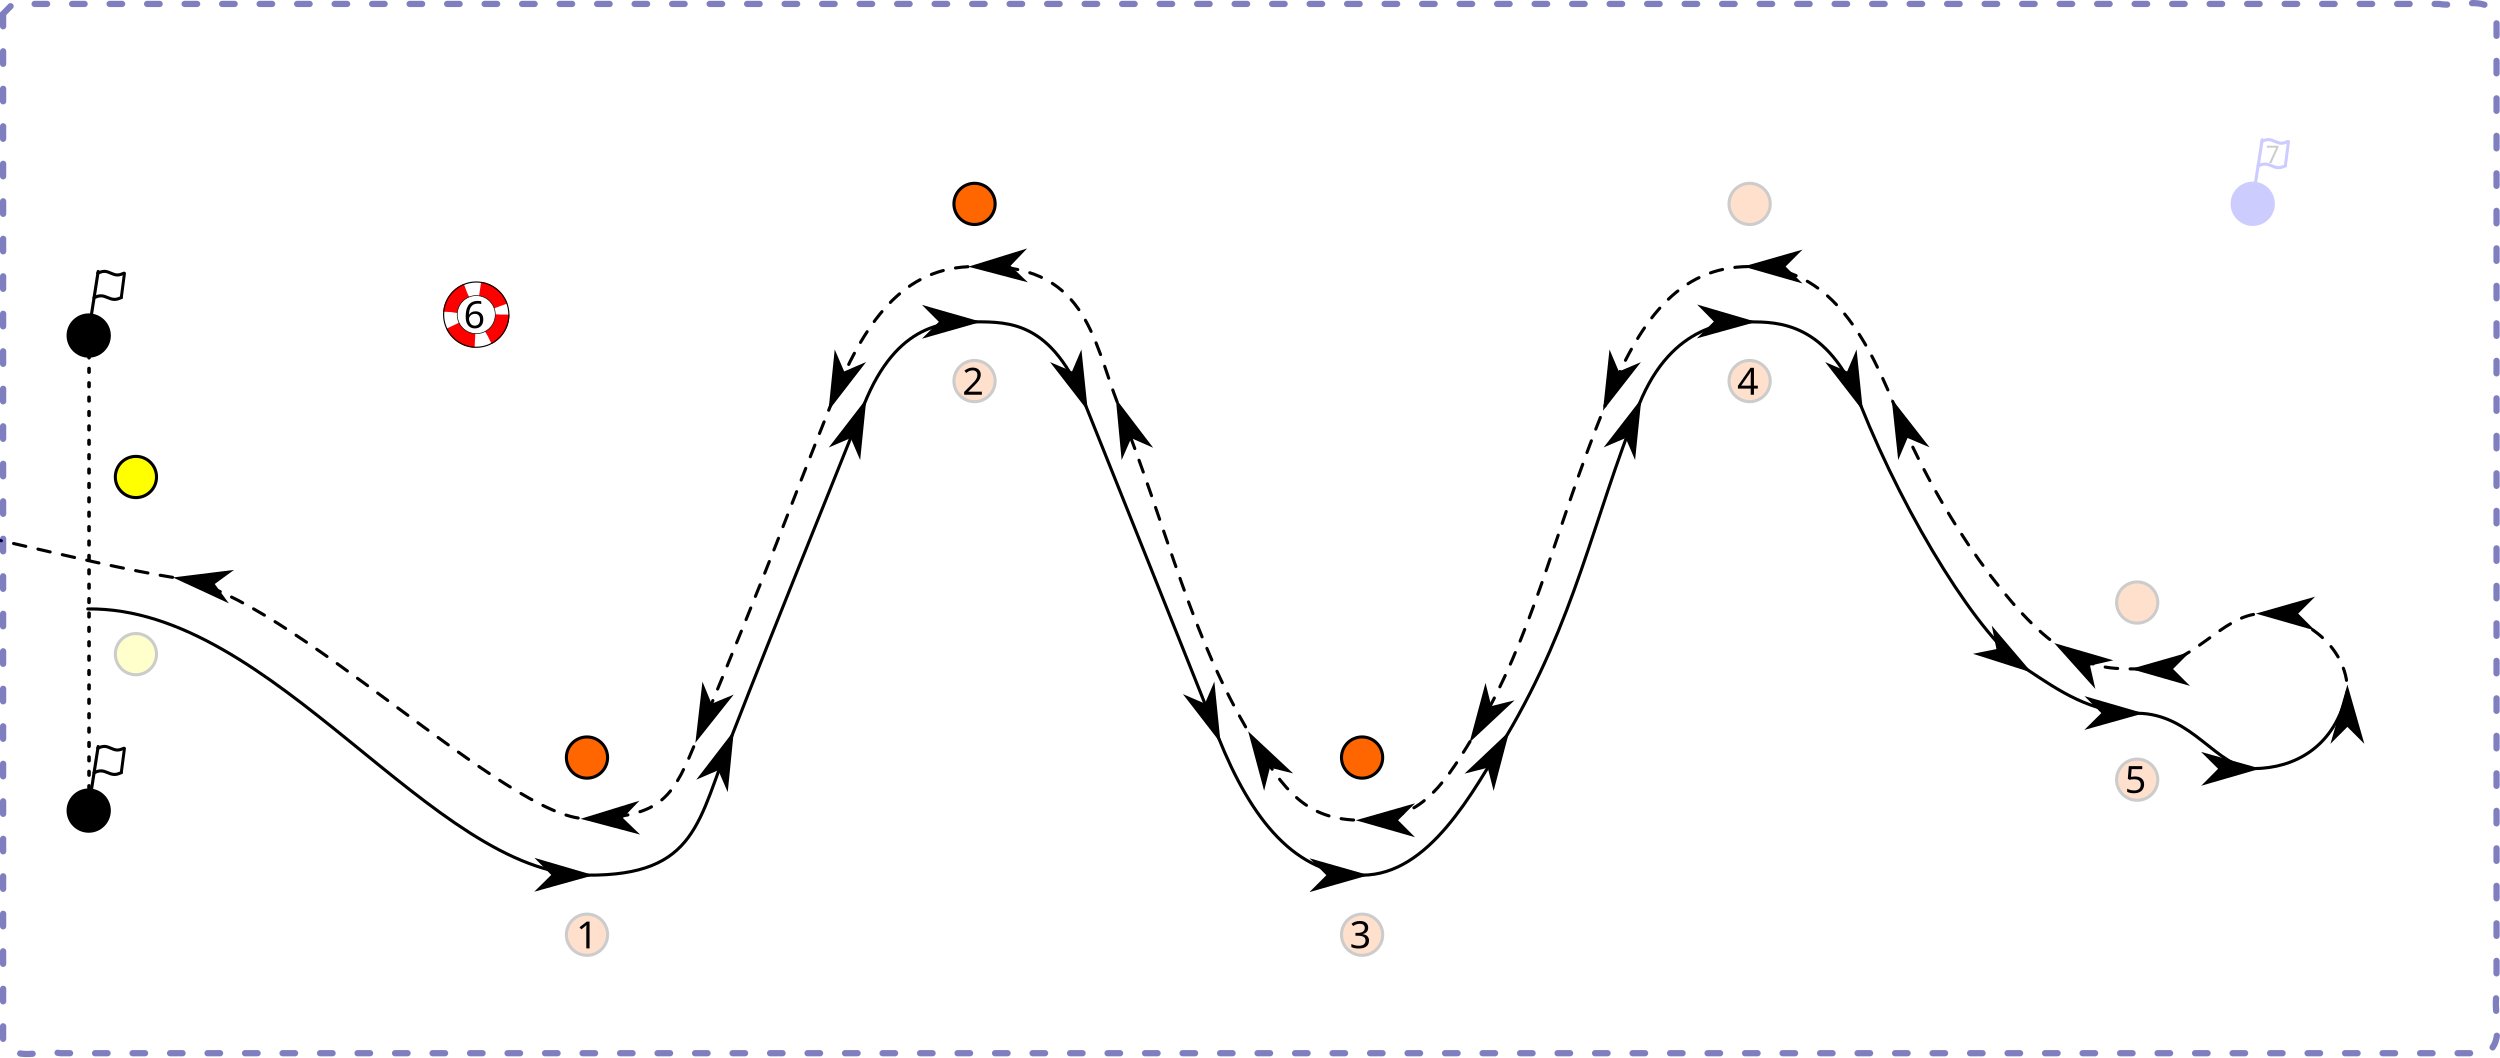
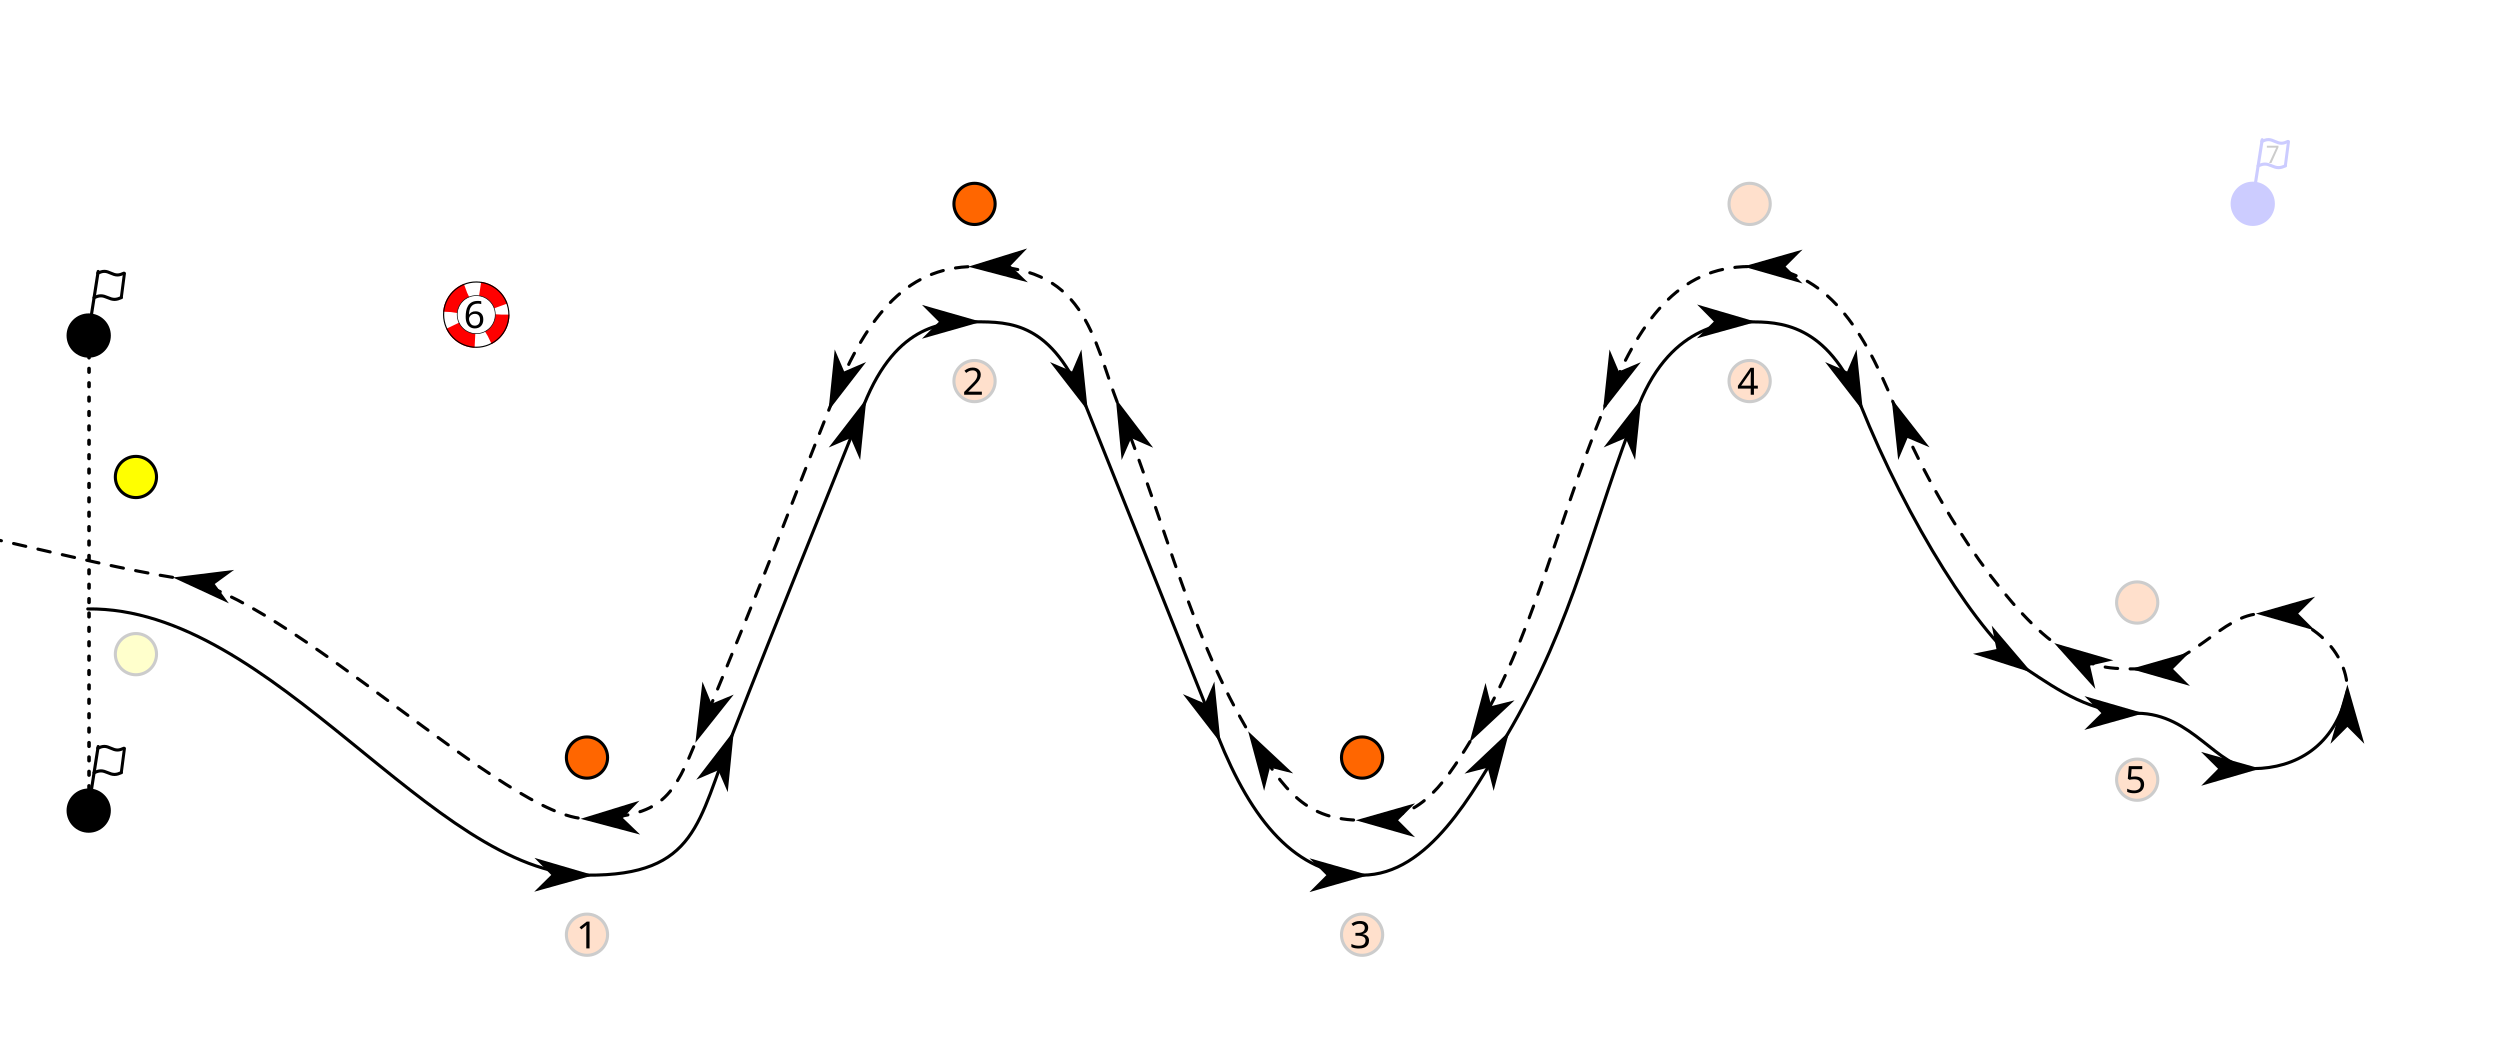
<svg xmlns="http://www.w3.org/2000/svg" version="1.0" id="svg3641" height="360.829" width="853.326" style="enable-background:new" xml:space="preserve">
  <defs id="arrows">
    <marker id="RazorWire" refX="0" refY="0" orient="auto" style="overflow:visible">
      <path id="path5527" style="fill:#34ff00;fill-opacity:1;fill-rule:evenodd;stroke:#34ff00;stroke-width:0.085pt;stroke-opacity:1" d="M 0.019,-0.632 V 0.595 L -6.621,2.568 H 9.113 L 2.979,0.595 V -0.632 L 9.166,-2.472 H -6.594 Z" />
    </marker>
    <marker orient="auto" refY="0" refX="0" id="Scissors" style="overflow:visible">
      <path id="schere" d="M 9.696,-3.847 C 8.661,-5.095 6.794,-5.052 5.4,-4.515 l -8.76,3.283 c -2.548,-1.394 -5.065,-0.995 -5.065,-1.673 0,-0.53 0.487,-0.414 0.414,-1.795 -0.07,-1.326 -1.454,-2.307 -2.763,-2.22 -1.309,-0.008 -2.666,0.995 -2.678,2.379 -0.098,1.393 1.074,2.688 2.461,2.779 1.624,0.242 4.499,-0.742 5.848,1.676 C -6.148,1.766 -7.931,1.771 -9.543,1.679 -10.882,1.602 -12.489,1.985 -13.128,3.301 c -0.617,1.261 -0.012,3.056 1.405,3.442 1.43,0.525 3.393,-0.138 3.733,-1.782 0.262,-1.267 -0.635,-1.862 -0.291,-2.322 0.26,-0.347 1.91,-0.146 4.85,-1.466 L 6.055,4.515 C 7.253,4.85 8.718,4.839 9.78,3.66 L -0.055,-0.057 Z M -9.832,-5.874 c 1.381,0.771 1.268,2.862 -0.167,3.268 -1.298,0.452 -2.956,-0.81 -2.542,-2.216 0.242,-1.154 1.764,-1.579 2.709,-1.052 z m 0.06,8.552 c 1.441,0.532 1.196,2.97 -0.269,3.298 -0.972,0.337 -2.361,-0.148 -2.459,-1.293 -0.189,-1.392 1.446,-2.65 2.728,-2.005 z" style="fill:#34ff00;fill-opacity:1;stroke:#34ff00;stroke-width:1.067;stroke-opacity:1" />
    </marker>
    <marker orient="auto" refY="0" refX="0" id="Legs" style="overflow:visible">
      <g id="g5494" transform="scale(-0.7)" style="fill:#34ff00;fill-opacity:1;stroke:#34ff00;stroke-opacity:1">
        <g id="g5496" transform="matrix(0,-1,-1,0,22.0892,22.73484)" style="fill:#34ff00;fill-opacity:1;stroke:#34ff00;stroke-opacity:1">
          <path id="path5498" d="m 22.636,22.054 c -7.371,5.036 -2.618,7.047 -6.23,14.339" style="fill:#34ff00;fill-opacity:1;fill-rule:evenodd;stroke:#34ff00;stroke-width:1.067pt;stroke-opacity:1" />
          <path id="path5500" d="m 22.825,21.918 c -1.451,8.904 3.772,9.355 4.805,14.747" style="fill:#34ff00;fill-opacity:1;fill-rule:evenodd;stroke:#34ff00;stroke-width:1.067pt;stroke-opacity:1" />
        </g>
        <path id="path5502" d="m -15.029,-7.181 -0.984,4.313 4.227,-1.305 z" style="fill:#34ff00;fill-opacity:1;fill-rule:evenodd;stroke:#34ff00;stroke-width:1.067pt;stroke-opacity:1" />
        <path id="path5504" d="m -16.23,4.861 1.999,3.946 2.418,-3.704 z" style="fill:#34ff00;fill-opacity:1;fill-rule:evenodd;stroke:#34ff00;stroke-width:1.067pt;stroke-opacity:1" />
      </g>
    </marker>
    <linearGradient id="linearGradient5477">
      <stop style="stop-color:#57e307;stop-opacity:1;" offset="0" id="stop5479" />
    </linearGradient>
    <marker style="overflow:visible" id="Arrow1Lend" refX="0" refY="0" orient="auto">
      <path style="fill-rule:evenodd;stroke:#000000;stroke-width:0.853pt;marker-start:none" d="M -10.667,0 -14.933,4.267 0,0 -14.933,-4.267 Z" id="path3104" />
    </marker>
    <marker style="overflow:visible" id="Arrow1Lstart" refX="0" refY="0" orient="auto">
      <path style="fill-rule:evenodd;stroke:#000000;stroke-width:0.853pt;marker-start:none" d="M 10.667,0 14.933,-4.267 0,0 14.933,4.267 Z" id="path3282" />
    </marker>
    <marker style="overflow:visible" id="Arrow1Lstart-7" refX="0" refY="0" orient="auto">
      <path style="fill-rule:evenodd;stroke:#000000;stroke-width:0.853pt;marker-start:none" d="M 10.667,0 14.933,-4.267 0,0 14.933,4.267 Z" id="path3282-4" />
    </marker>
    <marker style="overflow:visible" id="Arrow1Lend-6" refX="0" refY="0" orient="auto">
      <path style="fill-rule:evenodd;stroke:#000000;stroke-width:0.853pt;marker-start:none" d="M -10.667,0 -14.933,4.267 0,0 -14.933,-4.267 Z" id="path3104-0" />
    </marker>
  </defs>
  <g transform="translate(-215.4445,-435.3955)" style="display:inline" id="Parcours">
    <defs id="defs2076" />
    <g id="g1" />
    <g id="layer6" style="display:inline">
      <g transform="translate(18.94796,85.04597)" id="Zeitnahme" style="display:inline">
        <g id="g13156" transform="translate(-177.6378,-94.48819)">
          <path style="fill:#000000;fill-opacity:1;stroke:#000000;stroke-width:1.762" d="m 411.087,559.37 c 0,-3.685 -2.986,-6.678 -6.678,-6.678 -3.683,0 -6.678,2.987 -6.678,6.678 0,3.685 2.987,6.678 6.678,6.678 3.685,0 6.678,-2.987 6.678,-6.678 z" id="Zeit_oben" />
        </g>
        <g id="g13172" transform="translate(-177.6378,67.66194)">
          <path style="fill:#000000;fill-opacity:1;stroke:#000000;stroke-width:1.762" d="m 411.087,559.37 c 0,-3.685 -2.986,-6.678 -6.678,-6.678 -3.683,0 -6.678,2.987 -6.678,6.678 0,3.685 2.987,6.678 6.678,6.678 3.685,0 6.678,-2.987 6.678,-6.678 z" id="Zeit_unten" />
        </g>
        <path style="fill:none;stroke:#000000;stroke-width:1.228;stroke-linecap:round;stroke-linejoin:miter;stroke-miterlimit:4;stroke-dasharray:1.228, 3.684;stroke-dashoffset:0;stroke-opacity:1" d="m 226.886,466.315 c 0,23.379 0,46.759 0,70.138 0,19.991 0,67.885 0,87.271" id="path14169" />
      </g>
      <g transform="translate(113.4362,157.2769)" id="Tor1" style="display:inline;fill:#ff6600">
        <path style="fill:#ff6600;stroke:#000000;stroke-width:1.056" d="m 309.393,536.693 c 0,-3.883 -3.149,-7.032 -7.031,-7.032 -3.881,0 -7.031,3.148 -7.031,7.032 0,3.883 3.15,7.031 7.031,7.031 3.882,0 7.031,-3.147 7.031,-7.031 z" id="Tor1_innen" />
        <path style="fill:#ff6600;stroke:#000000;stroke-width:1.056" d="m 309.393,597.166 c 0,-3.883 -3.149,-7.032 -7.031,-7.032 -3.881,0 -7.031,3.148 -7.031,7.032 0,3.883 3.15,7.031 7.031,7.031 3.882,0 7.031,-3.147 7.031,-7.031 z" id="Tor1_aussen" opacity="0.2" />
      </g>
      <g transform="translate(226.8221,-31.69941)" id="Tor2" style="display:inline;fill:#ff6600">
        <path style="fill:#ff6600;stroke:#000000;stroke-width:1.056" d="m 328.291,536.693 c 0,-3.883 -3.149,-7.032 -7.031,-7.032 -3.881,0 -7.031,3.148 -7.031,7.032 0,3.883 3.15,7.031 7.031,7.031 3.882,0 7.031,-3.147 7.031,-7.031 z" id="Tor2_aussen" />
        <path style="fill:#ff6600;stroke:#000000;stroke-width:1.056" d="m 328.291,597.166 c 0,-3.883 -3.149,-7.032 -7.031,-7.032 -3.881,0 -7.031,3.148 -7.031,7.032 0,3.883 3.15,7.031 7.031,7.031 3.882,0 7.031,-3.147 7.031,-7.031 z" id="Tor2_innen" opacity="0.2" />
      </g>
      <g transform="translate(340.2078,157.2769)" id="Tor3" style="display:inline;fill:#ff6600">
        <path style="fill:#ff6600;stroke:#000000;stroke-width:1.056" d="m 347.189,536.693 c 0,-3.883 -3.149,-7.032 -7.031,-7.032 -3.881,0 -7.031,3.148 -7.031,7.032 0,3.883 3.15,7.031 7.031,7.031 3.882,0 7.031,-3.147 7.031,-7.031 z" id="Tor3_innen" />
        <path style="fill:#ff6600;stroke:#000000;stroke-width:1.056" d="m 347.189,597.166 c 0,-3.883 -3.149,-7.032 -7.031,-7.032 -3.881,0 -7.031,3.148 -7.031,7.032 0,3.883 3.15,7.031 7.031,7.031 3.882,0 7.031,-3.147 7.031,-7.031 z" id="Tor3_aussen" opacity="0.2" />
      </g>
      <g transform="translate(453.5935,-31.69941)" id="Tor4" opacity="0.2" style="display:inline;fill:#ff6600">
        <path style="fill:#ff6600;stroke:#000000;stroke-width:1.056" d="m 366.086,536.693 c 0,-3.883 -3.149,-7.032 -7.031,-7.032 -3.881,0 -7.031,3.148 -7.031,7.032 0,3.883 3.15,7.031 7.031,7.031 3.882,0 7.031,-3.147 7.031,-7.031 z" id="Tor4_aussen" />
        <path style="fill:#ff6600;stroke:#000000;stroke-width:1.056" d="m 366.086,597.166 c 0,-3.883 -3.149,-7.032 -7.031,-7.032 -3.881,0 -7.031,3.148 -7.031,7.032 0,3.883 3.15,7.031 7.031,7.031 3.882,0 7.031,-3.147 7.031,-7.031 z" id="Tor4_innen" />
      </g>
      <g transform="translate(566.9793,104.3635)" id="Tor5" opacity="0.2" style="display:inline;fill:#ff6600">
        <path style="fill:#ff6600;stroke:#000000;stroke-width:1.056" d="m 384.984,536.693 c 0,-3.883 -3.149,-7.032 -7.031,-7.032 -3.881,0 -7.031,3.148 -7.031,7.032 0,3.883 3.15,7.031 7.031,7.031 3.882,0 7.031,-3.147 7.031,-7.031 z" id="Tor5_oben" />
        <path style="fill:#ff6600;stroke:#000000;stroke-width:1.056" d="m 384.984,597.166 c 0,-3.883 -3.149,-7.032 -7.031,-7.032 -3.881,0 -7.031,3.148 -7.031,7.032 0,3.883 3.15,7.031 7.031,7.031 3.882,0 7.031,-3.147 7.031,-7.031 z" id="Tor5_unten" />
      </g>
      <g transform="translate(18.94796,138.3793)" id="Schikane" style="display:inline">
        <g style="fill:none" id="Ring">
          <ellipse id="path8826" style="fill:none;stroke:#ff0000;stroke-width:4.821;stroke-linecap:butt;stroke-linejoin:round;stroke-miterlimit:4;stroke-dasharray:9.643, 4.821;stroke-dashoffset:0;stroke-opacity:1" cx="359.055" cy="404.409" rx="8.928" ry="8.928" />
          <ellipse style="display:inline;fill:none;stroke:#000000;stroke-width:0.229;stroke-linecap:round;stroke-linejoin:round;stroke-miterlimit:4;stroke-dasharray:none;stroke-dashoffset:0;stroke-opacity:1" id="path3620" cx="359.055" cy="404.409" rx="6.5" ry="6.5" />
          <ellipse style="display:inline;fill:none;stroke:#000000;stroke-width:0.393;stroke-linecap:round;stroke-linejoin:round;stroke-miterlimit:4;stroke-dasharray:none;stroke-dashoffset:0;stroke-opacity:1" id="path2733" cx="359.055" cy="404.409" rx="11.142" ry="11.142" />
        </g>
      </g>
      <g transform="translate(-40.52031,61.51377)" id="StartZiel" style="display:inline">
        <path style="fill:#ffff00;stroke:#000000;stroke-width:1.056" d="m 309.393,536.693 c 0,-3.883 -3.149,-7.032 -7.031,-7.032 -3.881,0 -7.031,3.148 -7.031,7.032 0,3.883 3.15,7.031 7.031,7.031 3.882,0 7.031,-3.147 7.031,-7.031 z" id="StartZiel_oben" />
        <path style="fill:#ffff00;stroke:#000000;stroke-width:1.056" d="m 309.393,597.166 c 0,-3.883 -3.149,-7.032 -7.031,-7.032 -3.881,0 -7.031,3.148 -7.031,7.032 0,3.883 3.15,7.031 7.031,7.031 3.882,0 7.031,-3.147 7.031,-7.031 z" id="StartZiel_unten" opacity="0.2" />
      </g>
    </g>
  </g>
  <g transform="translate(-215.4445,-435.3955)" style="display:inline" id="ParcoursLabel">
    <defs id="defs2832" />
    <g id="g3113" style="display:inline">
      <text xml:space="preserve" style="font-style:normal;font-weight:normal;font-size:12.8px;line-height:0%;font-family:'Arial Black';display:inline;fill:#000000;fill-opacity:1;stroke:none;stroke-width:1.067" x="373.691" y="547.37" id="Nummer_Schikane">
        <tspan id="tspan3032" x="373.691" y="547.37" style="font-size:12.8px;line-height:1.25;stroke-width:1.067">6</tspan>
      </text>
      <text xml:space="preserve" style="font-style:normal;font-weight:normal;font-size:12.8px;line-height:0%;font-family:'Arial Black';display:inline;fill:#000000;fill-opacity:1;stroke:none;stroke-width:1.067" x="412.13" y="759.102" id="Nummer_Tor1">
        <tspan id="tspan3036" x="412.13" y="759.102" style="font-size:12.8px;line-height:1.25;stroke-width:1.067">1</tspan>
      </text>
      <text xml:space="preserve" style="font-style:normal;font-weight:normal;font-size:12.8px;line-height:0%;font-family:'Arial Black';display:inline;fill:#000000;fill-opacity:1;stroke:none;stroke-width:1.067" x="808.383" y="570.125" id="Nummer_Tor4">
        <tspan id="tspan3040" x="808.383" y="570.125" style="font-size:12.8px;line-height:1.25;stroke-width:1.067">4</tspan>
      </text>
      <text xml:space="preserve" style="font-style:normal;font-weight:normal;font-size:12.8px;line-height:0%;font-family:'Arial Black';display:inline;fill:#000000;fill-opacity:1;stroke:none;stroke-width:1.067" x="940.704" y="706.032" id="Nummer_Tor5">
        <tspan id="tspan3044" x="940.704" y="706.032" style="font-size:12.8px;line-height:1.25;stroke-width:1.067">5</tspan>
      </text>
      <text xml:space="preserve" style="font-style:normal;font-weight:normal;font-size:12.8px;line-height:0%;font-family:'Arial Black';display:inline;fill:#000000;fill-opacity:1;stroke:none;stroke-width:1.067" x="676.131" y="759.024" id="Nummer_Tor3">
        <tspan id="tspan3048" x="676.131" y="759.024" style="font-size:12.8px;line-height:1.25;stroke-width:1.067">3</tspan>
      </text>
      <g transform="translate(579.9631,-35.51099)" id="Speedboje_oben" opacity="0.2" style="display:inline">
        <path id="path3052" d="m 411.087,540.472 c 0,-3.685 -2.986,-6.678 -6.678,-6.678 -3.683,0 -6.678,2.987 -6.678,6.678 0,3.685 2.987,6.678 6.678,6.678 3.685,0 6.678,-2.987 6.678,-6.678 z" style="fill:#0000ff;fill-opacity:1;stroke:#0000ff;stroke-width:1.762" />
        <g style="stroke:#0000ff" id="g3062">
          <path id="path3054" d="m 407.511,519.18 c 0.372,-0.161 0.745,-0.325 1.117,-0.438 0.372,-0.114 0.744,-0.181 1.117,-0.181 0.372,0 0.744,0.063 1.117,0.181 0.372,0.113 0.744,0.273 1.116,0.438 0.369,0.16 0.745,0.321 1.117,0.434 0.369,0.114 0.745,0.181 1.117,0.181 0.368,0 0.745,-0.064 1.117,-0.181 0.368,-0.113 0.744,-0.274 1.117,-0.434" style="fill:none;stroke:#0000ff;stroke-width:1.052;stroke-linecap:round;stroke-linejoin:round" />
          <path id="path3056" d="m 407.643,518.601 -2.7,17.3 v 0.258 0" style="fill:none;stroke:#0000ff;stroke-width:1.067;stroke-linecap:round;stroke-linejoin:round" />
          <path id="path3058" d="m 406.246,527.522 c 0.384,-0.158 0.775,-0.317 1.163,-0.429 0.383,-0.113 0.775,-0.179 1.163,-0.179 0.383,0 0.774,0.062 1.163,0.179 0.387,0.112 0.774,0.271 1.163,0.429 0.387,0.159 0.774,0.317 1.162,0.433 0.388,0.109 0.775,0.175 1.163,0.175 0.388,0 0.775,-0.062 1.163,-0.175 0.387,-0.112 0.775,-0.271 1.163,-0.433" style="fill:none;stroke:#0000ff;stroke-width:1.067;stroke-linecap:round;stroke-linejoin:round" />
          <path id="path3060" d="m 416.604,519.31 -1.039,7.969 v 0.12 0" style="fill:none;stroke:#0000ff;stroke-width:1.024;stroke-linecap:round" />
        </g>
        <text xml:space="preserve" style="font-style:normal;font-weight:normal;font-size:12.8px;line-height:0%;font-family:'Arial Black';fill:#000000;fill-opacity:1;stroke:none;stroke-width:1.067" x="408.873" y="526.543" id="Nummer_Speedboje_oben">
          <tspan id="tspan3064" x="408.873" y="526.543" style="font-size:8.242px;line-height:1.25;stroke-width:1.067">7</tspan>
        </text>
      </g>
      <text xml:space="preserve" style="font-style:normal;font-weight:normal;font-size:12.8px;line-height:0%;font-family:'Arial Black';display:inline;fill:#000000;fill-opacity:1;stroke:none;stroke-width:1.067" x="543.926" y="570.125" id="Nummer_Tor2">
        <tspan id="tspan3088" x="543.926" y="570.125" style="font-size:12.8px;line-height:1.25;stroke-width:1.067">2</tspan>
      </text>
      <g id="Zeit_oben_Flagge">
        <path id="path3092" d="m 248.821,528.636 c 0.372,-0.161 0.745,-0.325 1.117,-0.438 0.372,-0.114 0.744,-0.181 1.117,-0.181 0.372,0 0.744,0.063 1.117,0.181 0.372,0.113 0.744,0.273 1.116,0.438 0.369,0.16 0.745,0.321 1.117,0.434 0.369,0.114 0.745,0.181 1.117,0.181 0.368,0 0.745,-0.064 1.117,-0.181 0.368,-0.113 0.744,-0.274 1.117,-0.434" style="display:inline;fill:none;stroke:#000000;stroke-width:1.052;stroke-linecap:round;stroke-linejoin:round" />
        <path id="path3094" d="m 248.953,528.057 -2.7,17.3 v 0.258 0" style="display:inline;fill:none;stroke:#000000;stroke-width:1.067;stroke-linecap:round;stroke-linejoin:round" />
        <path id="path3096" d="m 247.556,536.977 c 0.384,-0.158 0.775,-0.317 1.163,-0.429 0.383,-0.113 0.775,-0.179 1.163,-0.179 0.383,0 0.774,0.062 1.163,0.179 0.387,0.112 0.774,0.271 1.163,0.429 0.387,0.159 0.774,0.317 1.162,0.433 0.388,0.109 0.775,0.175 1.163,0.175 0.388,0 0.775,-0.062 1.163,-0.175 0.387,-0.112 0.775,-0.271 1.163,-0.433" style="display:inline;fill:none;stroke:#000000;stroke-width:1.067;stroke-linecap:round;stroke-linejoin:round" />
        <path id="path3098" d="m 257.914,528.766 -1.039,7.969 v 0.12 0" style="display:inline;fill:none;stroke:#000000;stroke-width:1.024;stroke-linecap:round" />
      </g>
      <g id="Zeit_unten_Flagge">
        <path id="path3102" d="m 248.821,690.786 c 0.372,-0.161 0.745,-0.325 1.117,-0.438 0.372,-0.114 0.744,-0.181 1.117,-0.181 0.372,0 0.744,0.063 1.117,0.181 0.372,0.113 0.744,0.273 1.116,0.438 0.369,0.16 0.745,0.321 1.117,0.434 0.369,0.114 0.745,0.181 1.117,0.181 0.368,0 0.745,-0.064 1.117,-0.181 0.368,-0.113 0.744,-0.274 1.117,-0.434" style="display:inline;fill:none;stroke:#000000;stroke-width:1.052;stroke-linecap:round;stroke-linejoin:round" />
        <path id="path3105" d="m 248.953,690.207 -2.7,17.3 v 0.258 0" style="display:inline;fill:none;stroke:#000000;stroke-width:1.067;stroke-linecap:round;stroke-linejoin:round" />
        <path id="path3107" d="m 247.556,699.127 c 0.384,-0.158 0.775,-0.317 1.163,-0.429 0.383,-0.113 0.775,-0.179 1.163,-0.179 0.383,0 0.774,0.062 1.163,0.179 0.387,0.112 0.774,0.271 1.163,0.429 0.387,0.159 0.774,0.317 1.162,0.433 0.388,0.109 0.775,0.175 1.163,0.175 0.388,0 0.775,-0.062 1.163,-0.175 0.387,-0.112 0.775,-0.271 1.163,-0.433" style="display:inline;fill:none;stroke:#000000;stroke-width:1.067;stroke-linecap:round;stroke-linejoin:round" />
        <path id="path3109" d="m 257.914,690.916 -1.039,7.969 v 0.12 0" style="display:inline;fill:none;stroke:#000000;stroke-width:1.024;stroke-linecap:round" />
      </g>
    </g>
  </g>
  <g transform="translate(-215.4445,-435.3955)" style="display:inline" id="Klasse1">
    <text id="text176" y="328.002" x="595.582" style="font-style:normal;font-weight:normal;font-size:12.8px;line-height:0%;font-family:Verdana;text-align:center;text-anchor:middle;display:inline;fill:#000000;fill-opacity:1;stroke:none;stroke-width:1.067" xml:space="preserve">
      <tspan style="font-weight:bold;font-size:38.4px;line-height:1.25;text-align:center;text-anchor:middle;stroke-width:1.067" y="328.002" x="595.582" id="tspan178">DMYV-Jugend</tspan>
      <tspan id="tspan180" style="font-weight:bold;font-size:38.4px;line-height:1.25;text-align:center;text-anchor:middle;stroke-width:1.067" y="376.002" x="595.582">Motorboot-Slalom</tspan>
      <tspan style="font-weight:bold;font-size:38.4px;line-height:1.25;text-align:center;text-anchor:middle;stroke-width:1.067" id="tspan182" y="424.002" x="595.582">Klasse 1</tspan>
    </text>
    <text id="text184" y="876.114" x="243.389" style="font-style:normal;font-weight:normal;font-size:12.8px;line-height:0%;font-family:Verdana;display:inline;fill:#000000;fill-opacity:1;stroke:none;stroke-width:1.067" xml:space="preserve">
      <tspan y="876.114" x="243.389" id="tspan186" style="font-size:19.2px;line-height:1.25;stroke-width:1.067">Ablegen - Startlinie - Tonnentore 1 - 2 - 3 - 4 - vorwärts durch das Tor 5 - </tspan>
      <tspan id="tspan188" y="900.114" x="243.389" style="font-size:19.2px;line-height:1.25;stroke-width:1.067">kreisen und vorwärts wieder in den Parcours durch die Tore 5 - 4 - 3 - 2 - 1 - Ziellinie - </tspan>
      <tspan id="tspan190" y="924.114" x="243.389" style="font-size:19.2px;line-height:1.25;stroke-width:1.067">anlegen und an der Klampe mit Kopfschlag belegen.</tspan>
    </text>
    <path id="path192" d="m 1016.681,671.264 c -4.152,19.152 -18.021,26.368 -31.9,26.483 -12.697,0 -20.949,-18.813 -39.85,-18.896 -15.737,-0.069 -26.454,-7.531 -37.85,-15.118 -15.74,-10.479 -40.728,-50.553 -56.6,-90.187 -11.339,-28.313 -28.161,-28.228 -37.8,-28.3 -6.004,-0.045 -26.461,-0.013 -37.8,28.3 -15.842,39.558 -21.656,73.302 -45.4,113.367 -11.287,19.045 -26.36,47.188 -49.067,47.2 -22.707,0.011 -37.81,-18.722 -49.167,-47.2 -17.25,-43.257 -29.469,-73.822 -45.333,-113.367 -11.358,-28.313 -25.694,-28.295 -37.767,-28.3 -9.642,-0.004 -26.516,-0.013 -37.8,28.3 -15.198,38.135 -28.391,70.213 -45.233,113.367 -11.479,28.478 -11.489,47.459 -49.267,47.2 -53.035,-0.364 -106.868,-91.616 -170.443,-90.871" style="display:inline;fill:none;stroke:#000000;stroke-width:1.067;stroke-linecap:round;stroke-linejoin:round;stroke-miterlimit:4;stroke-dasharray:none;stroke-dashoffset:0;stroke-opacity:1;marker-start:none;marker-mid:url(#Arrow1Lstart);marker-end:none" />
    <path id="path194" d="m 169.627,612.629 c 24.841,0 70.049,14.434 107.019,20.214 36.97,5.781 112.616,82.538 139.168,82.002 26.401,-0.532 29.393,-7.578 37.833,-27.933 28.692,-69.192 27.586,-68.719 45.4,-113.367 11.297,-28.313 24.587,-47.167 49.1,-47.167 37.843,-1.65 40.203,24.532 48.967,47.167 17.67,44.741 24.342,78.106 45.5,113.367 11.339,18.896 18.902,28.467 37.8,28.467 18.898,0 26.428,-9.571 37.767,-28.467 21.141,-35.231 27.177,-68.776 45.233,-113.367 11.465,-28.313 24.636,-47.167 49.267,-47.167 24.631,0 37.799,18.853 49.267,47.167 16.312,40.274 42.165,73.498 56.53,82.534 11.104,6.984 14.864,7.653 26.454,7.653 18.901,-10e-6 28.56,-18.895 42.717,-18.895 13.99,0 29.033,11.242 29.033,26.425" style="display:inline;fill:none;stroke:#000000;stroke-width:1.067;stroke-linecap:round;stroke-linejoin:round;stroke-miterlimit:4;stroke-dasharray:4.268, 4.268;stroke-dashoffset:0;stroke-opacity:1;marker-start:none;marker-mid:url(#Arrow1Lstart);marker-end:url(#Arrow1Lstart)" />
  </g>
  <g id="Export_Area" style="display:inline;opacity:1" transform="translate(-180.8124,-194.4877)">
-     <path style="display:inline;opacity:0.5;fill:none;fill-opacity:1;fill-rule:nonzero;stroke:#000080;stroke-width:2.133;stroke-linecap:round;stroke-linejoin:miter;stroke-miterlimit:4;stroke-dasharray:4.267, 8.533;stroke-dashoffset:0;stroke-opacity:1" d="m 181.879,199.201 c 0,117.134 0,234.268 0,351.402 4.38,6.419 13.104,2.145 19.592,3.374 276.059,0 552.117,0 828.176,0 6.295,-4.466 2.103,-13.361 3.309,-19.977 0,-111.6 0,-223.2 0,-334.8 -4.38,-6.419 -13.104,-2.145 -19.592,-3.374 -276.059,0 -552.117,0 -828.176,0 -1.103,1.125 -2.206,2.25 -3.309,3.374 z" id="rect4816" />
    <g id="g2" />
    <g id="g3" />
  </g>
</svg>
